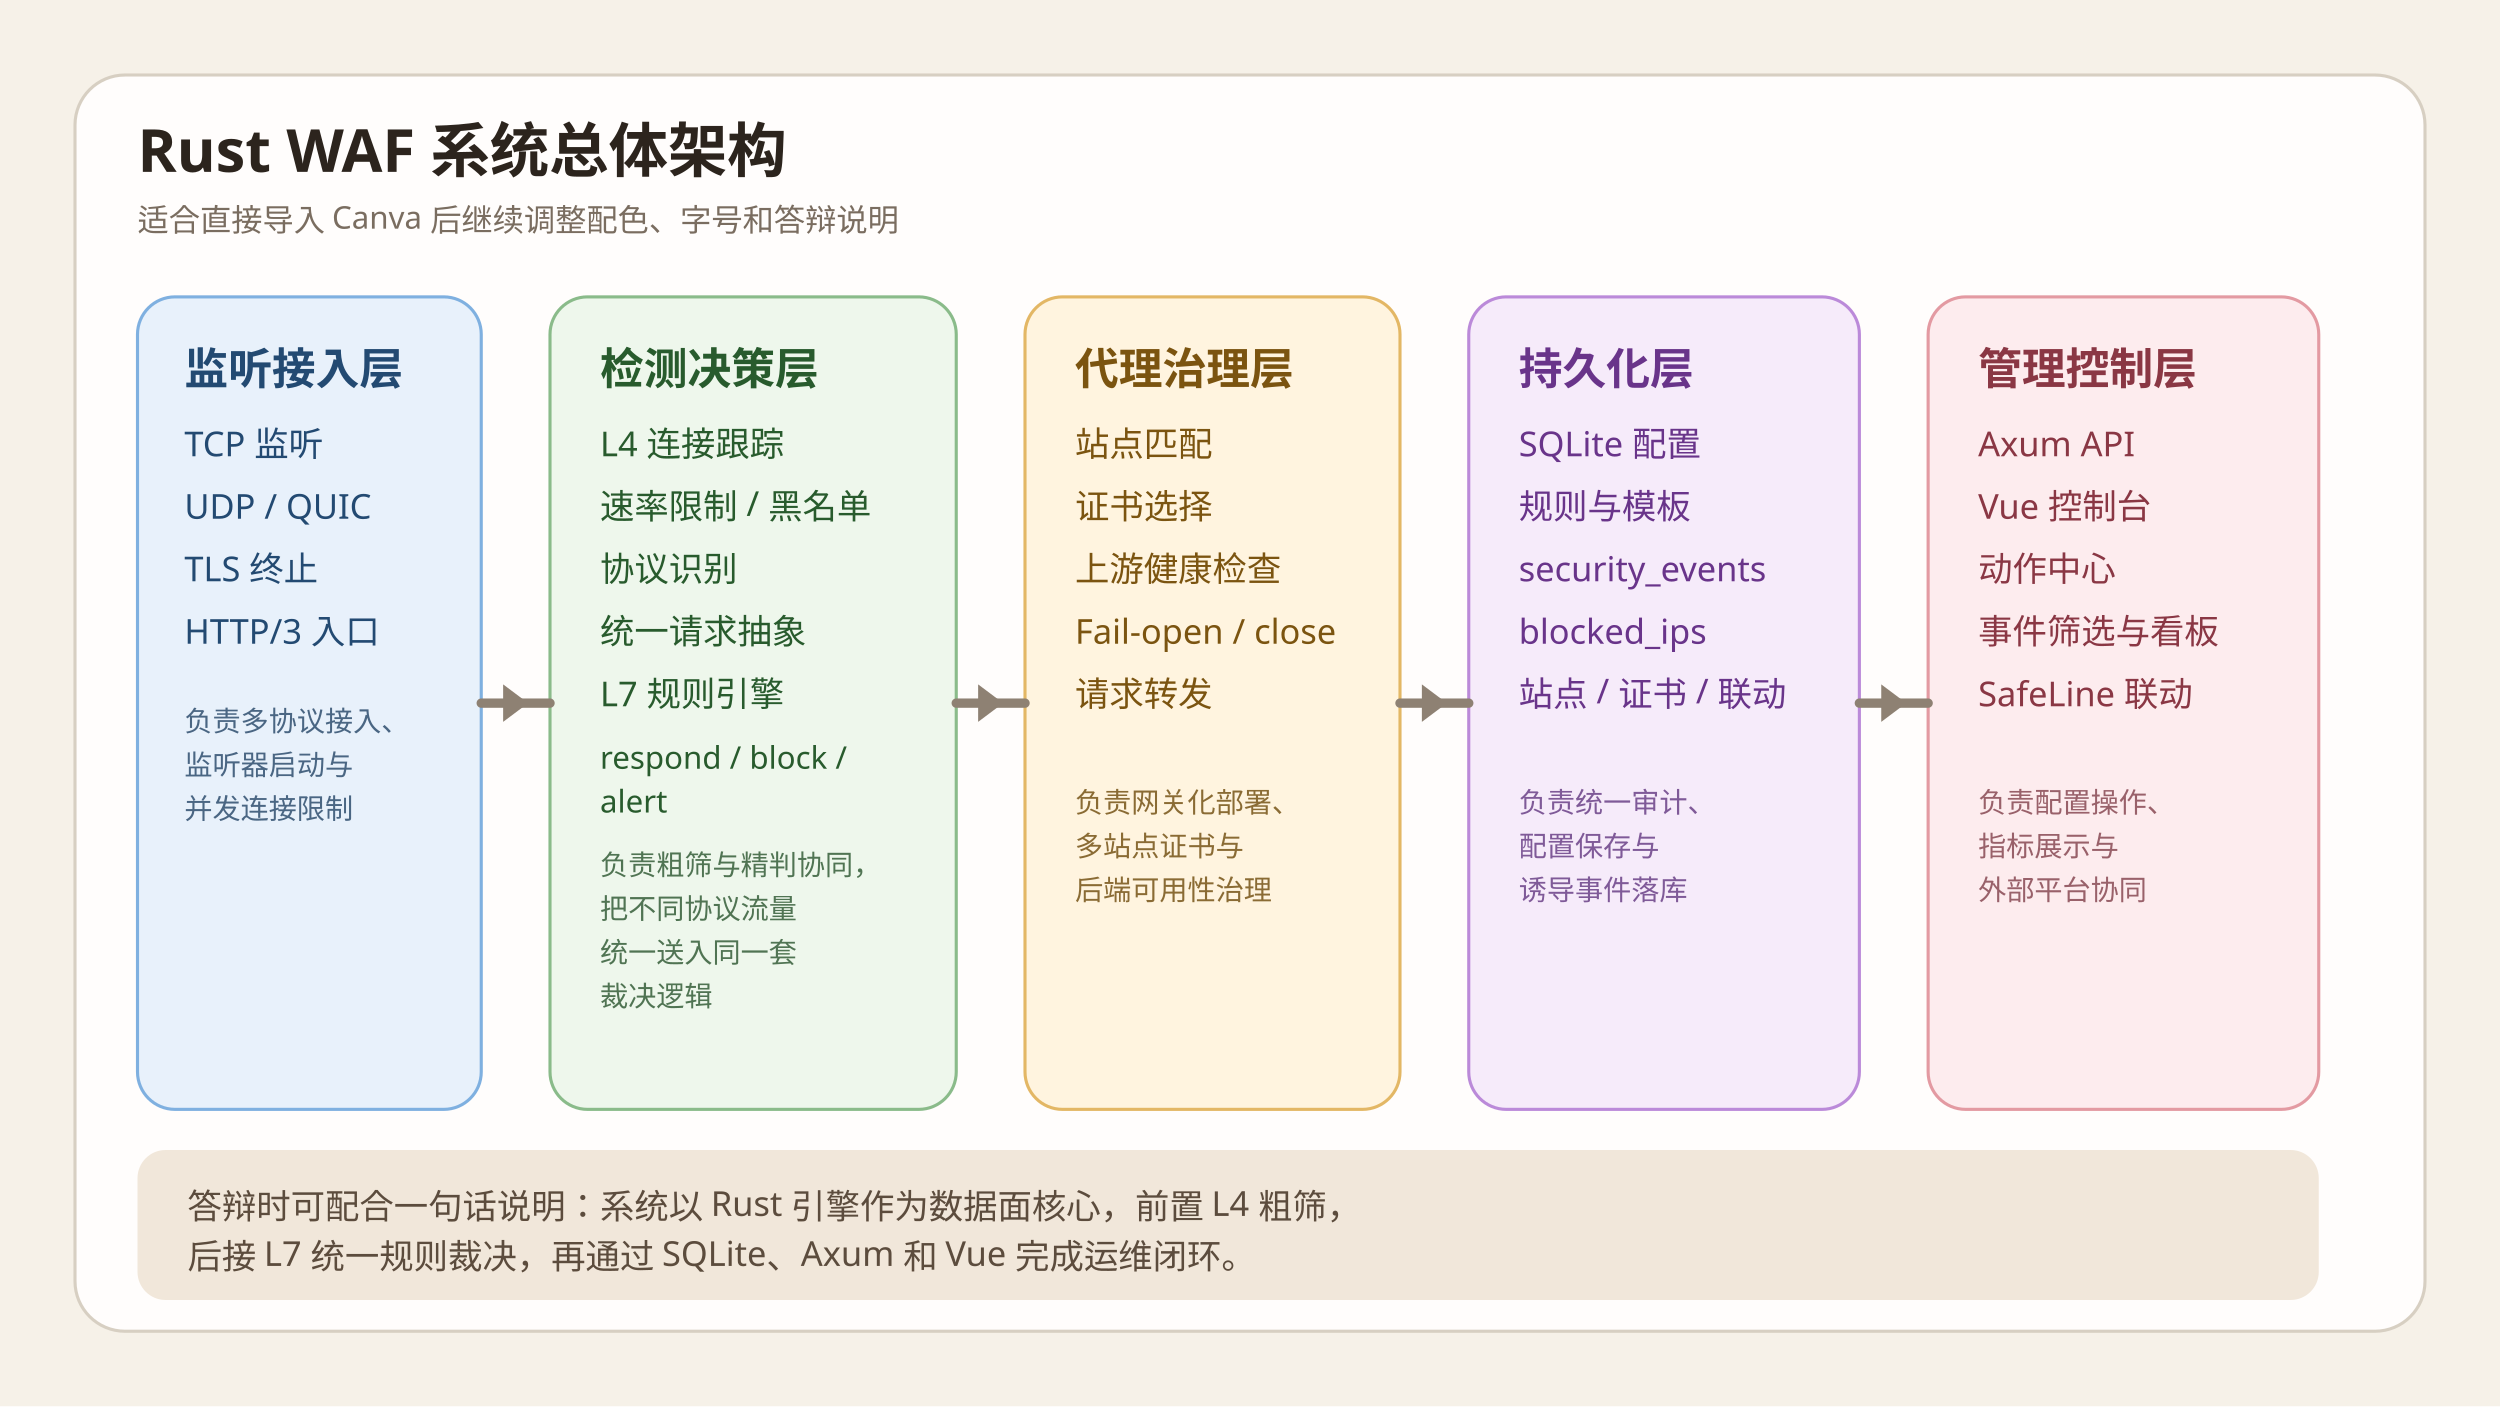
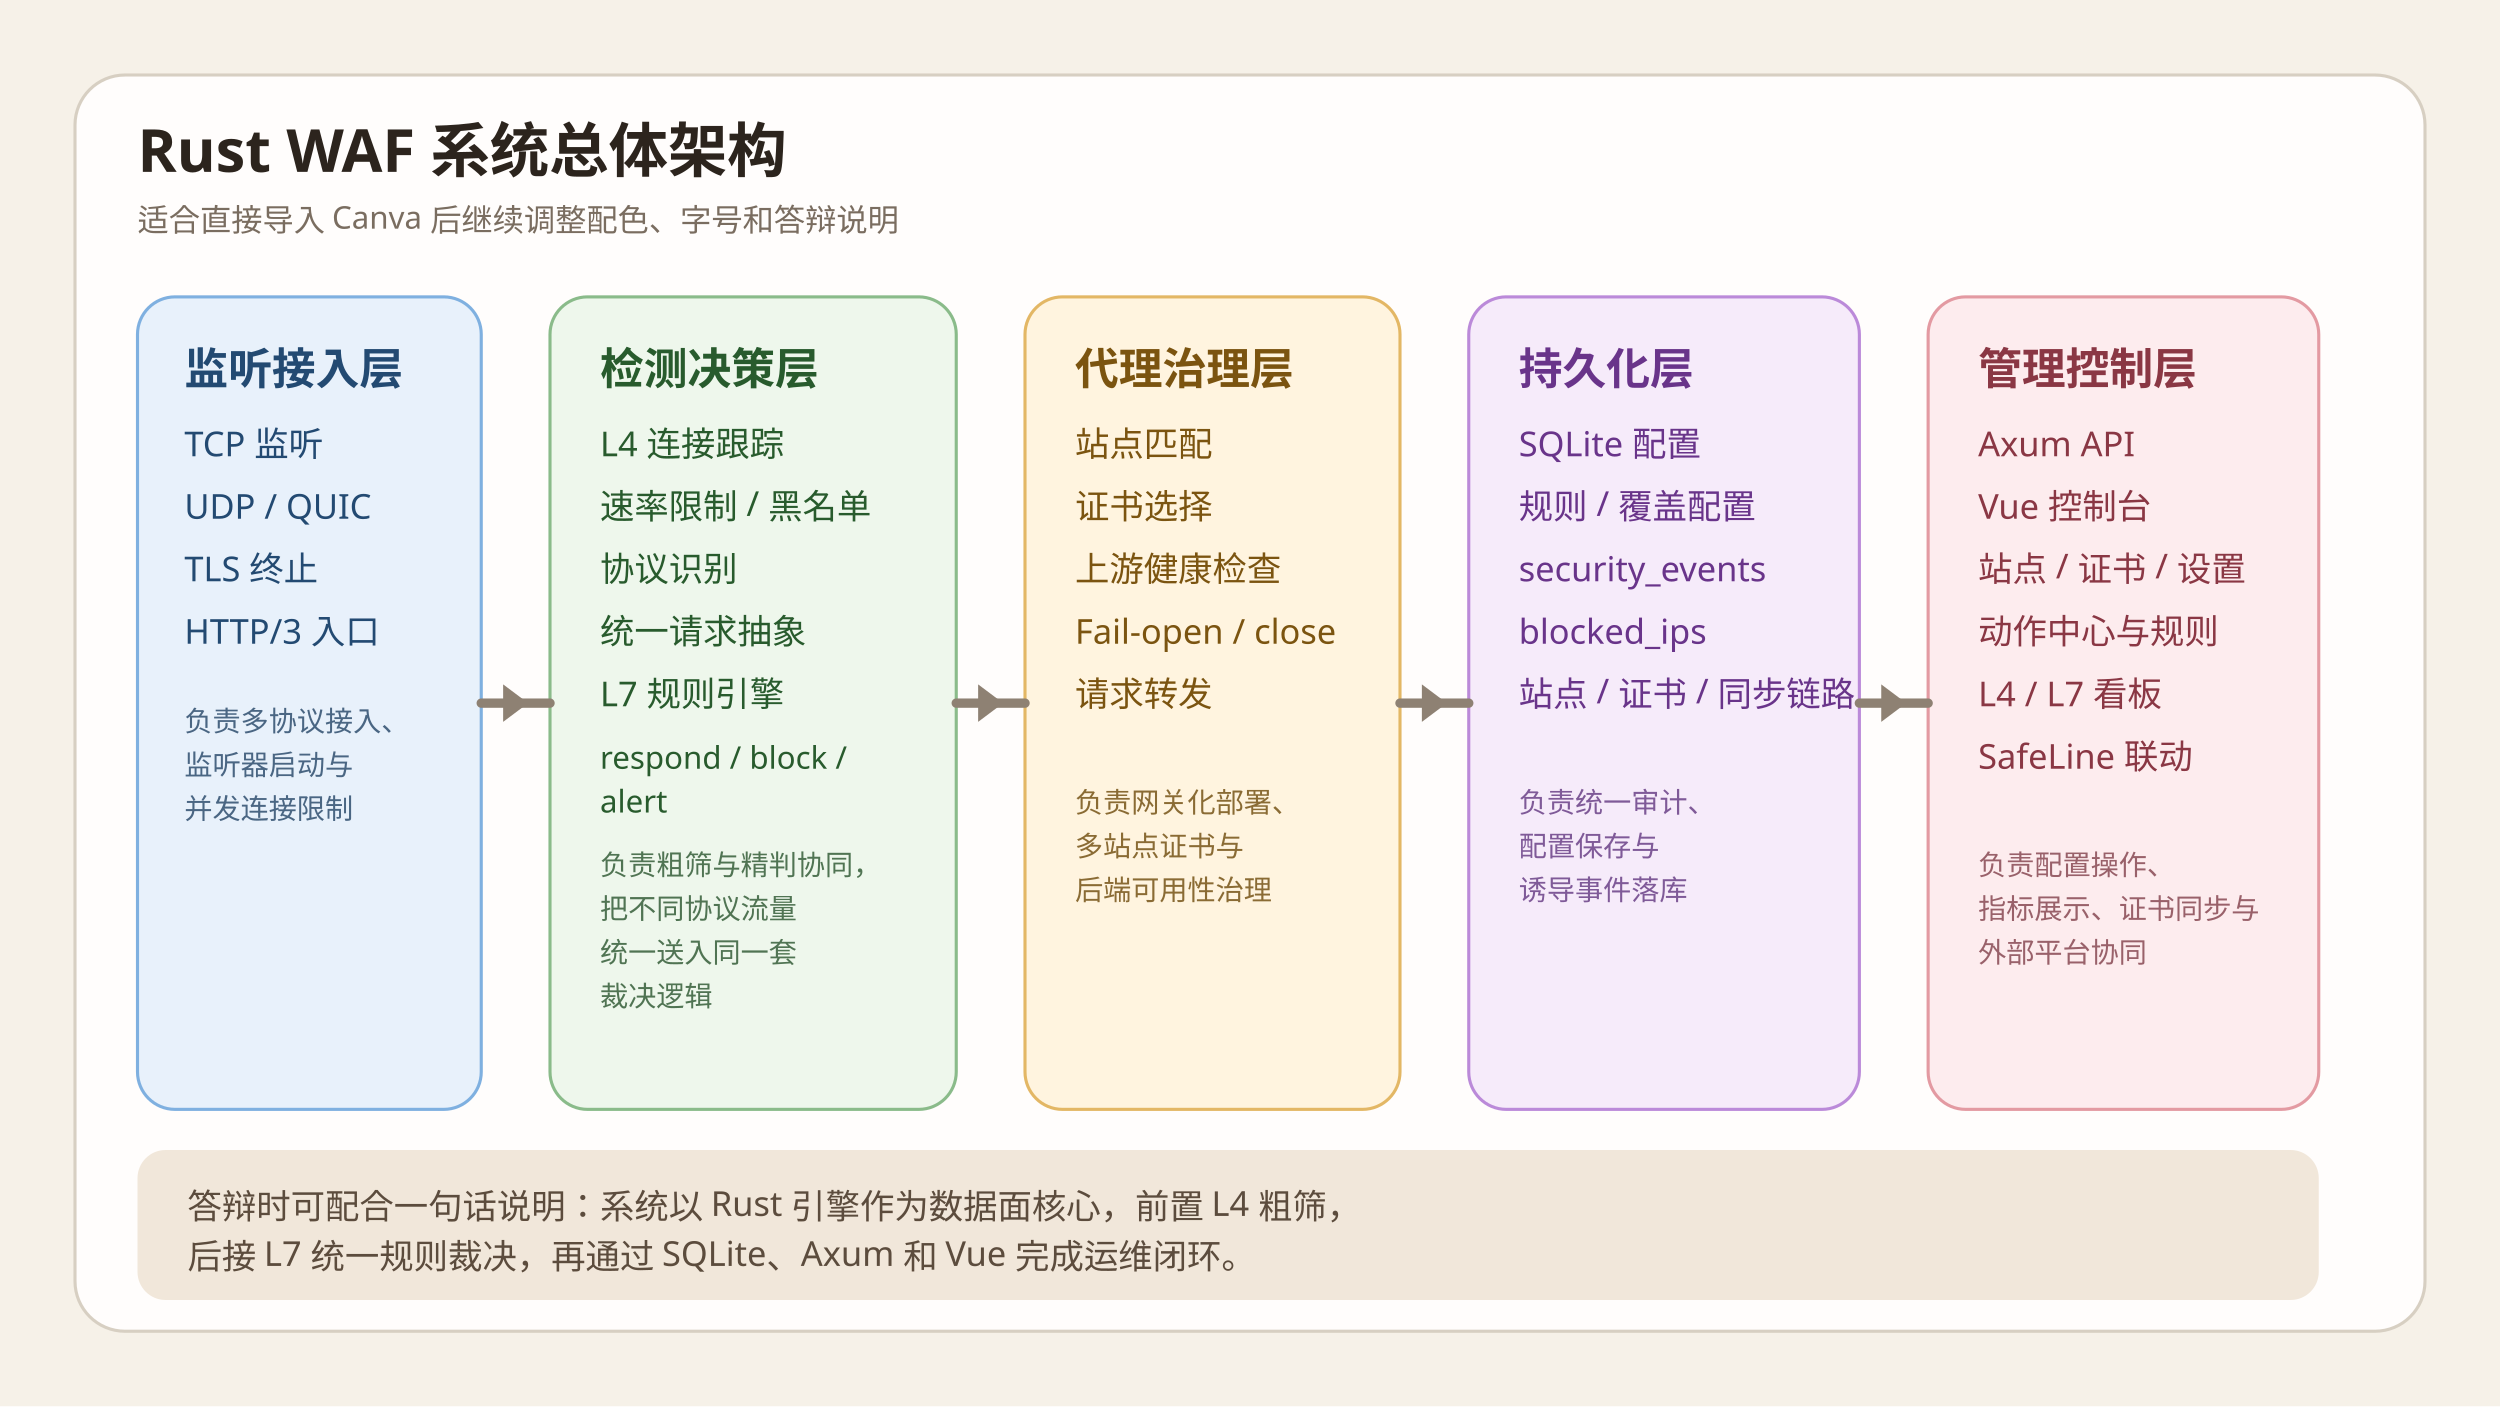
<svg xmlns="http://www.w3.org/2000/svg" width="1600" height="900" viewBox="0 0 1600 900" fill="none">
  <rect width="1600" height="900" fill="#F6F1E8" />
  <rect x="48" y="48" width="1504" height="804" rx="32" fill="#FFFDFC" stroke="#D7CFC2" stroke-width="2" />
  <text x="88" y="110" fill="#2C241D" font-family="PingFang SC, Microsoft YaHei, sans-serif" font-size="38" font-weight="700">Rust WAF 系统总体架构</text>
  <text x="88" y="148" fill="#7A6D60" font-family="PingFang SC, Microsoft YaHei, sans-serif" font-size="20">适合直接导入 Canva 后继续调整配色、字号和答辩说明</text>
  <rect x="88" y="190" width="220" height="520" rx="24" fill="#E8F1FB" stroke="#7FB0E0" stroke-width="2" />
  <text x="118" y="246" fill="#234A72" font-family="PingFang SC, Microsoft YaHei, sans-serif" font-size="28" font-weight="700">监听接入层</text>
  <text x="118" y="292" fill="#234A72" font-family="PingFang SC, Microsoft YaHei, sans-serif" font-size="22">TCP 监听</text>
  <text x="118" y="332" fill="#234A72" font-family="PingFang SC, Microsoft YaHei, sans-serif" font-size="22">UDP / QUIC</text>
  <text x="118" y="372" fill="#234A72" font-family="PingFang SC, Microsoft YaHei, sans-serif" font-size="22">TLS 终止</text>
  <text x="118" y="412" fill="#234A72" font-family="PingFang SC, Microsoft YaHei, sans-serif" font-size="22">HTTP/3 入口</text>
  <text x="118" y="468" fill="#4A6683" font-family="PingFang SC, Microsoft YaHei, sans-serif" font-size="18">负责多协议接入、</text>
  <text x="118" y="496" fill="#4A6683" font-family="PingFang SC, Microsoft YaHei, sans-serif" font-size="18">监听器启动与</text>
  <text x="118" y="524" fill="#4A6683" font-family="PingFang SC, Microsoft YaHei, sans-serif" font-size="18">并发连接限制</text>
  <rect x="352" y="190" width="260" height="520" rx="24" fill="#EEF7EC" stroke="#8ABB8A" stroke-width="2" />
  <text x="384" y="246" fill="#285B2D" font-family="PingFang SC, Microsoft YaHei, sans-serif" font-size="28" font-weight="700">检测决策层</text>
  <text x="384" y="292" fill="#285B2D" font-family="PingFang SC, Microsoft YaHei, sans-serif" font-size="22">L4 连接跟踪</text>
  <text x="384" y="332" fill="#285B2D" font-family="PingFang SC, Microsoft YaHei, sans-serif" font-size="22">速率限制 / 黑名单</text>
  <text x="384" y="372" fill="#285B2D" font-family="PingFang SC, Microsoft YaHei, sans-serif" font-size="22">协议识别</text>
  <text x="384" y="412" fill="#285B2D" font-family="PingFang SC, Microsoft YaHei, sans-serif" font-size="22">统一请求抽象</text>
  <text x="384" y="452" fill="#285B2D" font-family="PingFang SC, Microsoft YaHei, sans-serif" font-size="22">L7 规则引擎</text>
  <text x="384" y="492" fill="#285B2D" font-family="PingFang SC, Microsoft YaHei, sans-serif" font-size="20">respond / block /</text>
  <text x="384" y="520" fill="#285B2D" font-family="PingFang SC, Microsoft YaHei, sans-serif" font-size="20">alert</text>
  <text x="384" y="560" fill="#507453" font-family="PingFang SC, Microsoft YaHei, sans-serif" font-size="18">负责粗筛与精判协同，</text>
  <text x="384" y="588" fill="#507453" font-family="PingFang SC, Microsoft YaHei, sans-serif" font-size="18">把不同协议流量</text>
  <text x="384" y="616" fill="#507453" font-family="PingFang SC, Microsoft YaHei, sans-serif" font-size="18">统一送入同一套</text>
  <text x="384" y="644" fill="#507453" font-family="PingFang SC, Microsoft YaHei, sans-serif" font-size="18">裁决逻辑</text>
  <rect x="656" y="190" width="240" height="520" rx="24" fill="#FFF4DF" stroke="#E3B765" stroke-width="2" />
  <text x="688" y="246" fill="#7B5410" font-family="PingFang SC, Microsoft YaHei, sans-serif" font-size="28" font-weight="700">代理治理层</text>
  <text x="688" y="292" fill="#7B5410" font-family="PingFang SC, Microsoft YaHei, sans-serif" font-size="22">站点匹配</text>
  <text x="688" y="332" fill="#7B5410" font-family="PingFang SC, Microsoft YaHei, sans-serif" font-size="22">证书选择</text>
  <text x="688" y="372" fill="#7B5410" font-family="PingFang SC, Microsoft YaHei, sans-serif" font-size="22">上游健康检查</text>
  <text x="688" y="412" fill="#7B5410" font-family="PingFang SC, Microsoft YaHei, sans-serif" font-size="22">Fail-open / close</text>
  <text x="688" y="452" fill="#7B5410" font-family="PingFang SC, Microsoft YaHei, sans-serif" font-size="22">请求转发</text>
  <text x="688" y="520" fill="#8A6B34" font-family="PingFang SC, Microsoft YaHei, sans-serif" font-size="18">负责网关化部署、</text>
  <text x="688" y="548" fill="#8A6B34" font-family="PingFang SC, Microsoft YaHei, sans-serif" font-size="18">多站点证书与</text>
  <text x="688" y="576" fill="#8A6B34" font-family="PingFang SC, Microsoft YaHei, sans-serif" font-size="18">后端可用性治理</text>
  <rect x="940" y="190" width="250" height="520" rx="24" fill="#F6EBFA" stroke="#BB8AD9" stroke-width="2" />
  <text x="972" y="246" fill="#69348A" font-family="PingFang SC, Microsoft YaHei, sans-serif" font-size="28" font-weight="700">持久化层</text>
  <text x="972" y="292" fill="#69348A" font-family="PingFang SC, Microsoft YaHei, sans-serif" font-size="22">SQLite 配置</text>
-   <text x="972" y="332" fill="#69348A" font-family="PingFang SC, Microsoft YaHei, sans-serif" font-size="22">规则与模板</text>
+   <text x="972" y="332" fill="#69348A" font-family="PingFang SC, Microsoft YaHei, sans-serif" font-size="22">规则 / 覆盖配置</text>
  <text x="972" y="372" fill="#69348A" font-family="PingFang SC, Microsoft YaHei, sans-serif" font-size="22">security_events</text>
  <text x="972" y="412" fill="#69348A" font-family="PingFang SC, Microsoft YaHei, sans-serif" font-size="22">blocked_ips</text>
-   <text x="972" y="452" fill="#69348A" font-family="PingFang SC, Microsoft YaHei, sans-serif" font-size="22">站点 / 证书 / 联动</text>
+   <text x="972" y="452" fill="#69348A" font-family="PingFang SC, Microsoft YaHei, sans-serif" font-size="22">站点 / 证书 / 同步链路</text>
  <text x="972" y="520" fill="#7F5A98" font-family="PingFang SC, Microsoft YaHei, sans-serif" font-size="18">负责统一审计、</text>
  <text x="972" y="548" fill="#7F5A98" font-family="PingFang SC, Microsoft YaHei, sans-serif" font-size="18">配置保存与</text>
  <text x="972" y="576" fill="#7F5A98" font-family="PingFang SC, Microsoft YaHei, sans-serif" font-size="18">诱导事件落库</text>
  <rect x="1234" y="190" width="250" height="520" rx="24" fill="#FDECEE" stroke="#E39AA2" stroke-width="2" />
  <text x="1266" y="246" fill="#8A3744" font-family="PingFang SC, Microsoft YaHei, sans-serif" font-size="28" font-weight="700">管理控制层</text>
  <text x="1266" y="292" fill="#8A3744" font-family="PingFang SC, Microsoft YaHei, sans-serif" font-size="22">Axum API</text>
  <text x="1266" y="332" fill="#8A3744" font-family="PingFang SC, Microsoft YaHei, sans-serif" font-size="22">Vue 控制台</text>
-   <text x="1266" y="372" fill="#8A3744" font-family="PingFang SC, Microsoft YaHei, sans-serif" font-size="22">动作中心</text>
-   <text x="1266" y="412" fill="#8A3744" font-family="PingFang SC, Microsoft YaHei, sans-serif" font-size="22">事件筛选与看板</text>
-   <text x="1266" y="452" fill="#8A3744" font-family="PingFang SC, Microsoft YaHei, sans-serif" font-size="22">SafeLine 联动</text>
-   <text x="1266" y="520" fill="#99616A" font-family="PingFang SC, Microsoft YaHei, sans-serif" font-size="18">负责配置操作、</text>
-   <text x="1266" y="548" fill="#99616A" font-family="PingFang SC, Microsoft YaHei, sans-serif" font-size="18">指标展示与</text>
-   <text x="1266" y="576" fill="#99616A" font-family="PingFang SC, Microsoft YaHei, sans-serif" font-size="18">外部平台协同</text>
+   <text x="1266" y="372" fill="#8A3744" font-family="PingFang SC, Microsoft YaHei, sans-serif" font-size="22">站点 / 证书 / 设置</text>
+   <text x="1266" y="412" fill="#8A3744" font-family="PingFang SC, Microsoft YaHei, sans-serif" font-size="22">动作中心与规则</text>
+   <text x="1266" y="452" fill="#8A3744" font-family="PingFang SC, Microsoft YaHei, sans-serif" font-size="22">L4 / L7 看板</text>
+   <text x="1266" y="492" fill="#8A3744" font-family="PingFang SC, Microsoft YaHei, sans-serif" font-size="22">SafeLine 联动</text>
+   <text x="1266" y="560" fill="#99616A" font-family="PingFang SC, Microsoft YaHei, sans-serif" font-size="18">负责配置操作、</text>
+   <text x="1266" y="588" fill="#99616A" font-family="PingFang SC, Microsoft YaHei, sans-serif" font-size="18">指标展示、证书同步与</text>
+   <text x="1266" y="616" fill="#99616A" font-family="PingFang SC, Microsoft YaHei, sans-serif" font-size="18">外部平台协同</text>
  <path d="M308 450H352" stroke="#8E8173" stroke-width="6" stroke-linecap="round" />
  <path d="M612 450H656" stroke="#8E8173" stroke-width="6" stroke-linecap="round" />
  <path d="M896 450H940" stroke="#8E8173" stroke-width="6" stroke-linecap="round" />
  <path d="M1190 450H1234" stroke="#8E8173" stroke-width="6" stroke-linecap="round" />
  <path d="M338 450L322 438V462L338 450Z" fill="#8E8173" />
  <path d="M642 450L626 438V462L642 450Z" fill="#8E8173" />
  <path d="M926 450L910 438V462L926 450Z" fill="#8E8173" />
  <path d="M1220 450L1204 438V462L1220 450Z" fill="#8E8173" />
  <rect x="88" y="736" width="1396" height="96" rx="18" fill="#F1E7DA" />
  <text x="120" y="780" fill="#5C4C3D" font-family="PingFang SC, Microsoft YaHei, sans-serif" font-size="22">答辩时可配合一句话说明：系统以 Rust 引擎作为数据面核心，前置 L4 粗筛，</text>
  <text x="120" y="812" fill="#5C4C3D" font-family="PingFang SC, Microsoft YaHei, sans-serif" font-size="22">后接 L7 统一规则裁决，再通过 SQLite、Axum 和 Vue 完成运维闭环。</text>
</svg>
